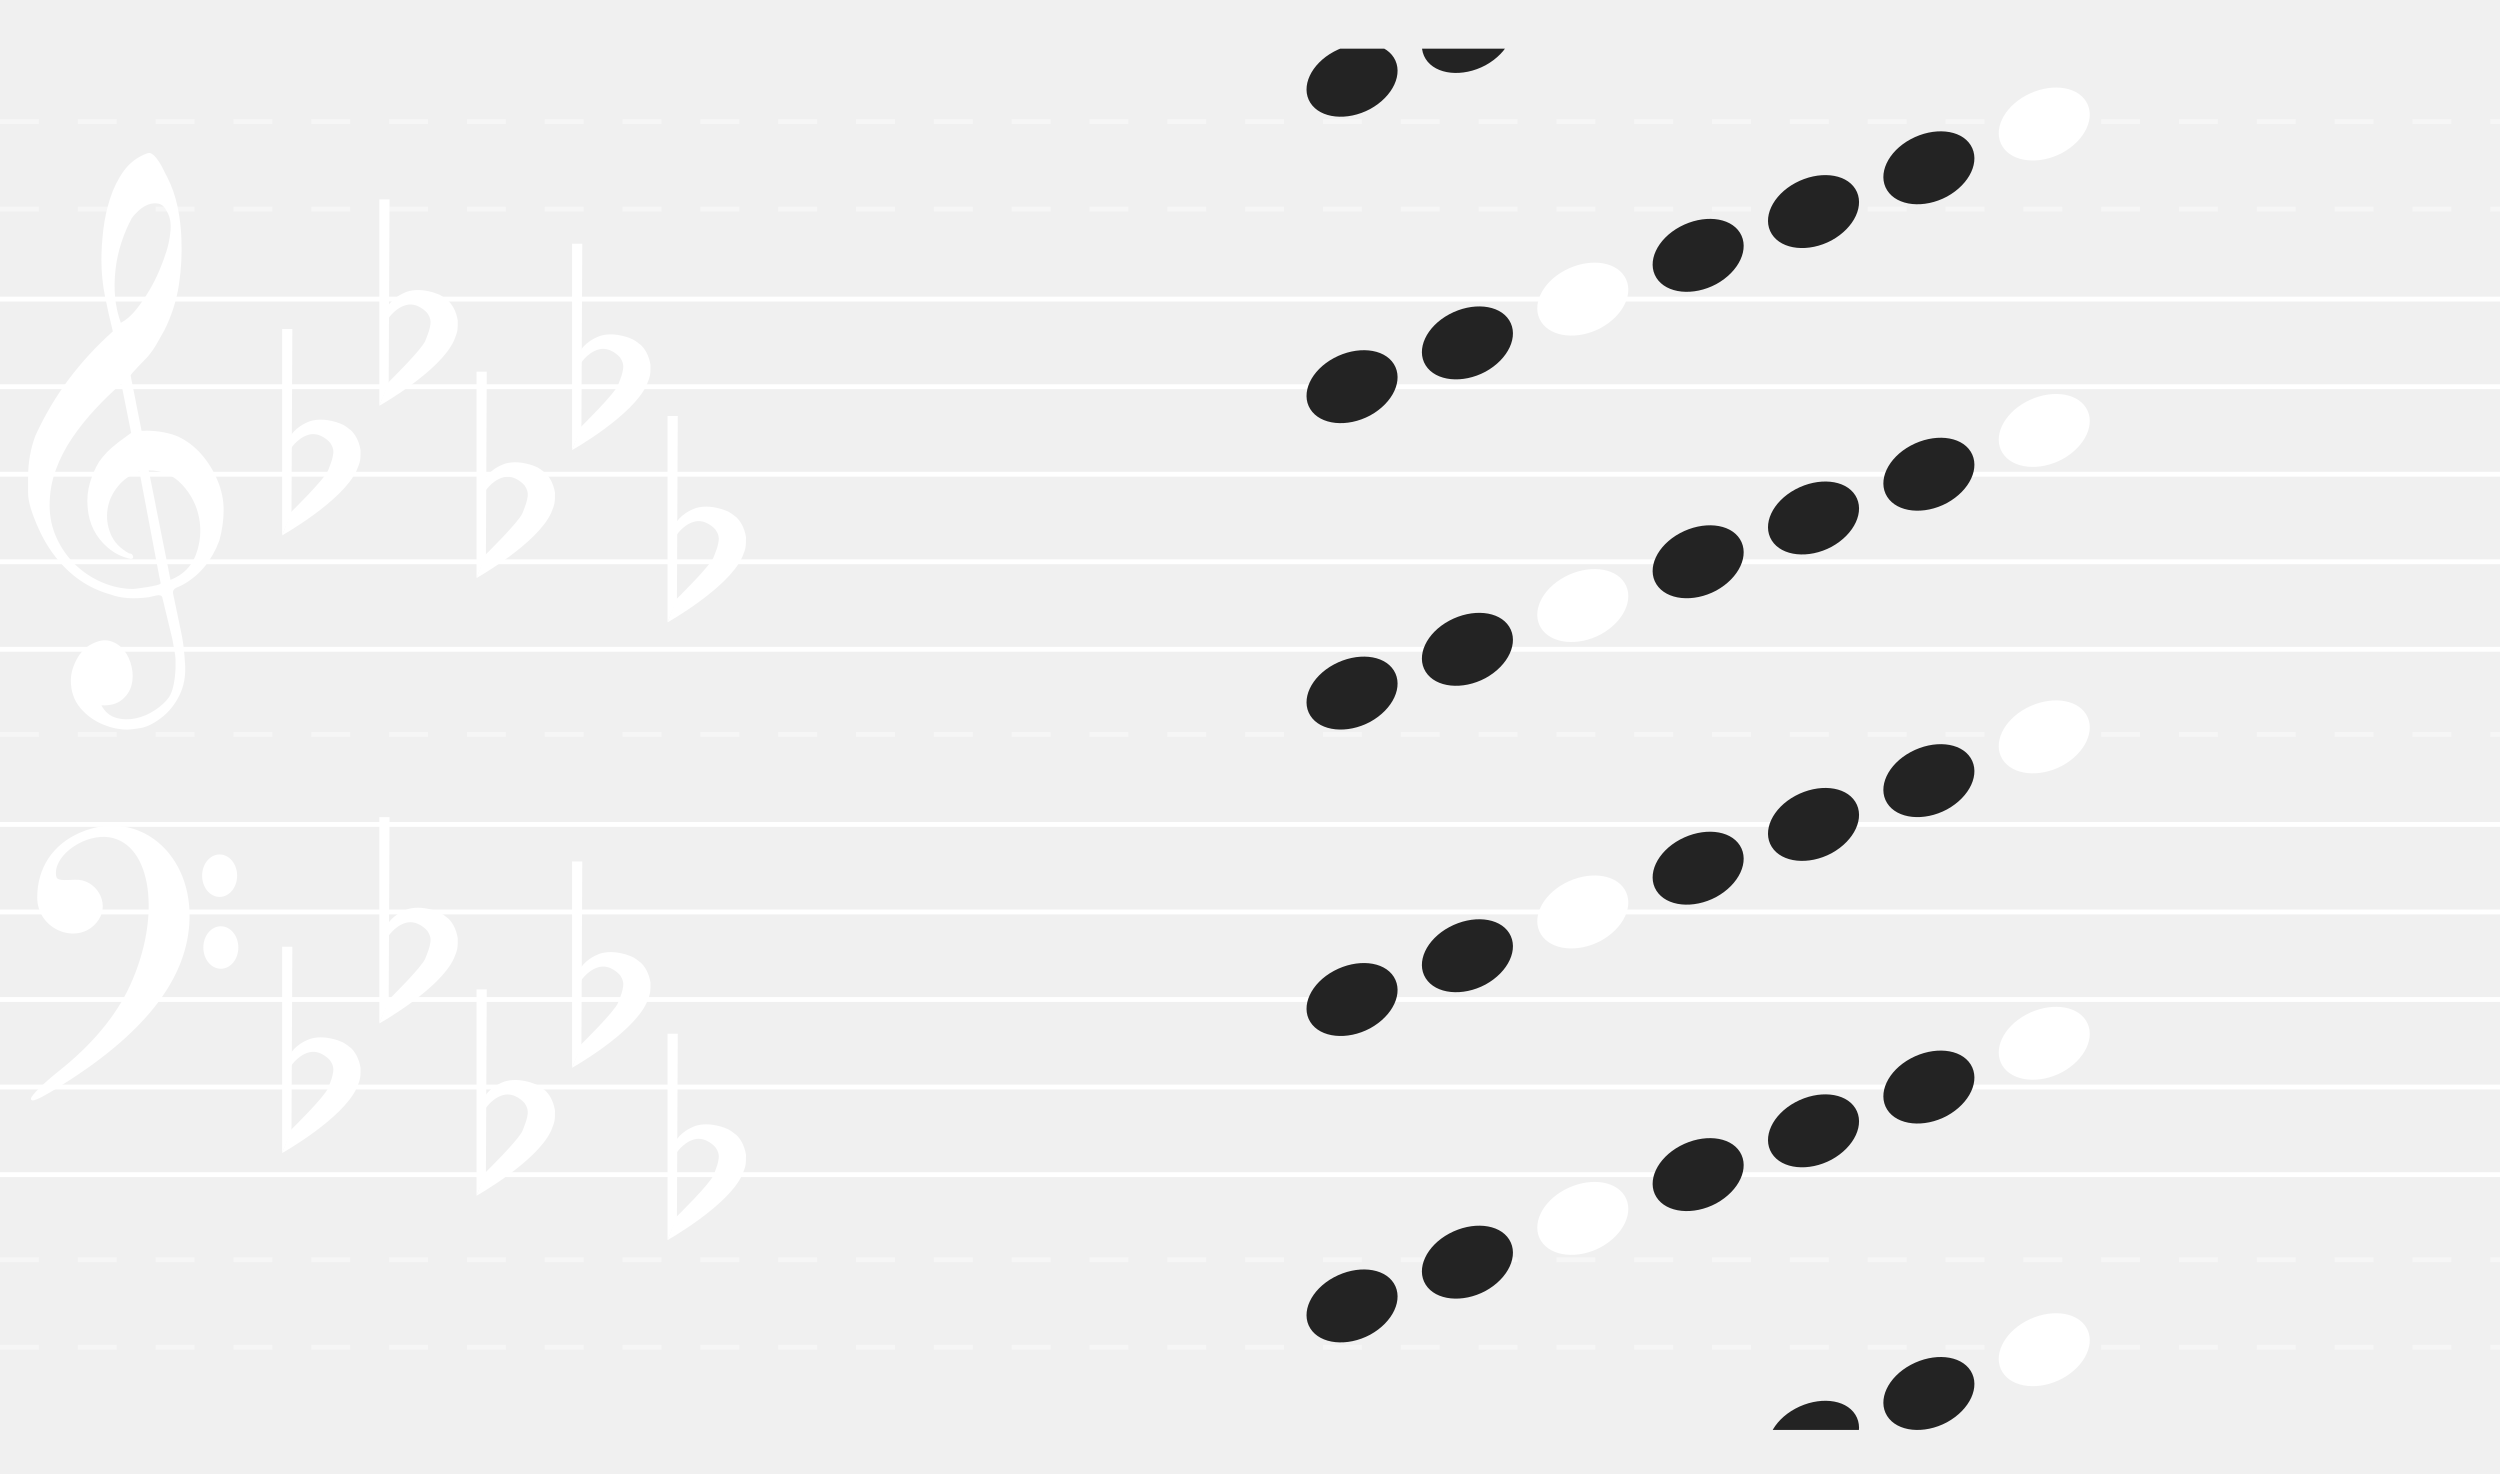
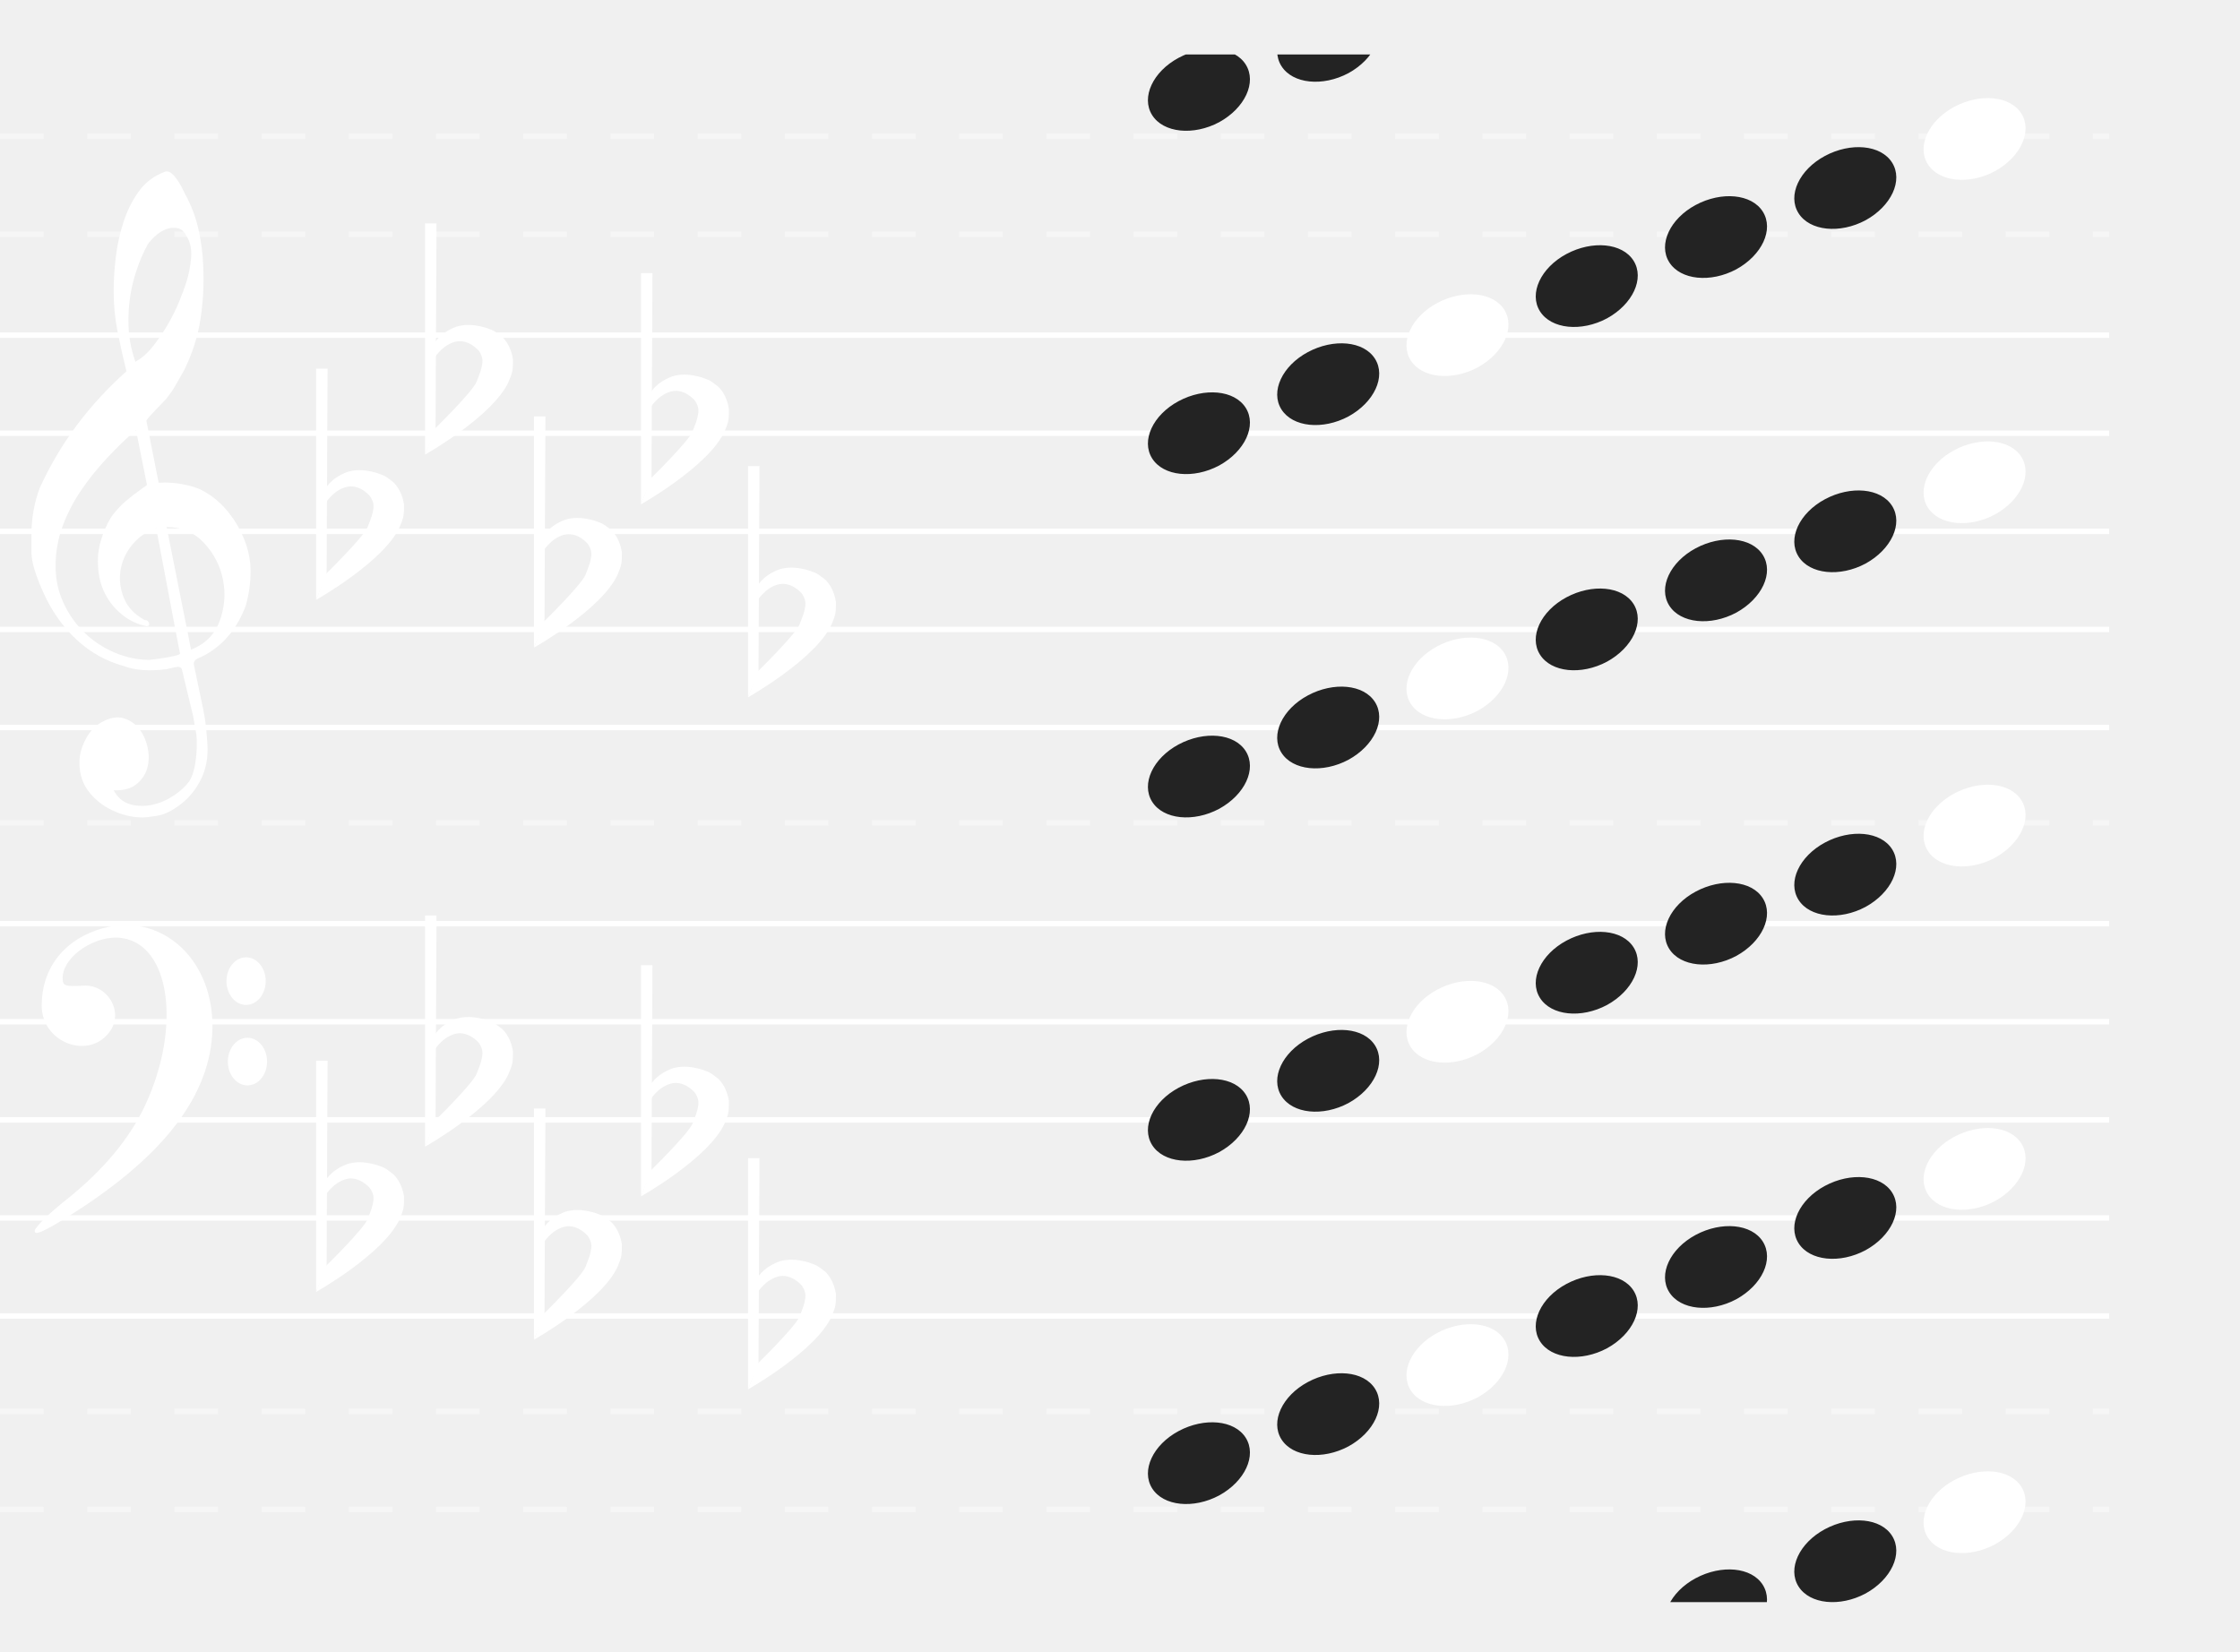
- <svg xmlns="http://www.w3.org/2000/svg" width="514" height="303" viewBox="0 0 514 303" fill="none">
-   <line y1="25" x2="514" y2="25" stroke="white" stroke-opacity="0.4" stroke-dasharray="8 8" />
-   <line y1="43" x2="514" y2="43" stroke="white" stroke-opacity="0.4" stroke-dasharray="8 8" />
-   <path d="M0 61.5H514" stroke="white" />
-   <path d="M0 79.5H514" stroke="white" />
-   <path d="M0 97.5H514" stroke="white" />
-   <path d="M0 115.5H514" stroke="white" />
-   <path d="M0 133.5H514" stroke="white" />
-   <line x1="4.2447e-08" y1="151" x2="514" y2="151" stroke="white" stroke-opacity="0.4" stroke-dasharray="8 8" />
-   <path d="M0 169.5H514" stroke="white" />
-   <path d="M0 187.5H514" stroke="white" />
-   <path d="M0 205.5H514" stroke="white" />
-   <path d="M0 223.5H514" stroke="white" />
-   <path d="M0 241.5H514" stroke="white" />
-   <line x1="4.2447e-08" y1="259" x2="514" y2="259" stroke="white" stroke-opacity="0.4" stroke-dasharray="8 8" />
-   <line x1="4.2447e-08" y1="277" x2="514" y2="277" stroke="white" stroke-opacity="0.4" stroke-dasharray="8 8" />
+ <svg xmlns="http://www.w3.org/2000/svg" width="411" height="303" viewBox="0 0 411 303" fill="none">
+   <line y1="25" x2="387" y2="25" stroke="white" stroke-opacity="0.4" stroke-dasharray="8 8" />
+   <line y1="43" x2="387" y2="43" stroke="white" stroke-opacity="0.4" stroke-dasharray="8 8" />
+   <path d="M0 61.5H387" stroke="white" />
+   <path d="M0 79.5H387" stroke="white" />
+   <path d="M0 97.5H387" stroke="white" />
+   <path d="M0 115.5H387" stroke="white" />
+   <path d="M0 133.5H387" stroke="white" />
+   <line x1="4.2447e-08" y1="151" x2="387" y2="151" stroke="white" stroke-opacity="0.4" stroke-dasharray="8 8" />
+   <path d="M0 169.5H387" stroke="white" />
+   <path d="M0 187.5H387" stroke="white" />
+   <path d="M0 205.5H387" stroke="white" />
+   <path d="M0 223.5H387" stroke="white" />
+   <path d="M0 241.5H387" stroke="white" />
+   <line x1="4.2447e-08" y1="259" x2="387" y2="259" stroke="white" stroke-opacity="0.4" stroke-dasharray="8 8" />
+   <line x1="4.2447e-08" y1="277" x2="387" y2="277" stroke="white" stroke-opacity="0.4" stroke-dasharray="8 8" />
  <path d="M28.663 96.938C26.878 97.542 25.403 98.563 24.238 99.999C23.073 101.435 22.363 103.004 22.108 104.705C21.853 106.406 22.062 108.088 22.736 109.751C23.41 111.414 24.675 112.756 26.532 113.777C26.969 113.777 27.242 113.966 27.352 114.344C27.461 114.722 27.297 114.91 26.86 114.91C25.076 114.533 23.51 113.758 22.162 112.586C19.649 110.431 18.266 107.654 18.011 104.252C17.865 102.551 18.02 100.907 18.475 99.319C18.93 97.731 19.558 96.276 20.36 94.953C21.343 93.555 22.508 92.345 23.856 91.325C23.928 91.249 24.138 91.079 24.484 90.814C24.83 90.55 25.167 90.304 25.494 90.077C25.822 89.851 26.314 89.492 26.969 89L24.948 78.908C23.164 80.457 21.398 82.168 19.65 84.039C17.901 85.91 16.317 87.885 14.897 89.964C13.477 92.043 12.339 94.245 11.483 96.569C10.627 98.894 10.199 101.341 10.199 103.912C10.199 106.293 10.682 108.532 11.647 110.63C12.612 112.728 13.896 114.552 15.498 116.101C17.1 117.651 18.948 118.87 21.043 119.759C23.137 120.647 25.258 121.091 27.406 121.091C27.48 121.091 27.816 121.053 28.417 120.977C29.018 120.902 29.655 120.808 30.329 120.694C31.003 120.581 31.622 120.458 32.186 120.325C32.75 120.193 33.033 120.051 33.033 119.9L32.705 118.313C31.285 110.866 29.937 103.741 28.663 96.938ZM30.575 96.711L35.054 119.22C37.64 118.199 39.387 116.451 40.298 113.975C41.209 111.5 41.417 108.986 40.926 106.435C40.434 103.883 39.278 101.624 37.457 99.659C35.637 97.693 33.342 96.711 30.575 96.711ZM24.839 66.378C25.968 65.772 27.015 64.866 27.98 63.656C28.945 62.447 29.837 61.152 30.657 59.772C31.476 58.393 32.186 56.985 32.787 55.548C33.388 54.112 33.87 52.808 34.234 51.636C34.635 50.389 34.908 48.99 35.054 47.441C35.2 45.891 34.963 44.587 34.344 43.528C33.907 42.584 33.334 42.036 32.623 41.884C31.913 41.733 31.203 41.79 30.493 42.054C29.783 42.319 29.109 42.744 28.471 43.33C27.834 43.916 27.37 44.435 27.079 44.889C26.277 46.363 25.576 48.007 24.976 49.822C24.375 51.636 23.965 53.517 23.747 55.464C23.528 57.41 23.501 59.281 23.665 61.077C23.828 62.872 24.22 64.639 24.839 66.378ZM23.2 68.135C22.581 65.641 22.035 63.193 21.561 60.793C21.088 58.393 20.851 55.926 20.851 53.394C20.851 51.542 20.979 49.51 21.234 47.299C21.489 45.088 21.953 42.933 22.627 40.835C23.3 38.737 24.229 36.857 25.413 35.194C26.596 33.531 28.171 32.321 30.138 31.565C30.32 31.49 30.502 31.452 30.684 31.452C30.939 31.452 31.239 31.603 31.585 31.906C31.931 32.208 32.295 32.652 32.678 33.238C33.06 33.824 33.397 34.428 33.688 35.052C33.979 35.676 34.198 36.101 34.344 36.328C35.327 38.256 36.046 40.306 36.502 42.479C36.957 44.653 37.221 46.817 37.294 48.971C37.439 52.222 37.266 55.435 36.775 58.61C36.283 61.785 35.291 64.885 33.797 67.908C33.288 68.816 32.769 69.732 32.241 70.658C31.713 71.585 31.085 72.482 30.356 73.351C30.211 73.503 29.947 73.777 29.564 74.173C29.181 74.57 28.79 74.977 28.389 75.392C27.989 75.808 27.634 76.196 27.324 76.554C27.015 76.914 26.86 77.131 26.86 77.207L29.099 88.546C29.114 88.621 30.22 88.546 30.22 88.546C32.357 88.574 34.619 88.933 36.584 89.737C38.477 90.644 40.107 91.891 41.473 93.479C42.838 95.067 43.93 96.853 44.75 98.837C45.569 100.821 45.979 102.834 45.979 104.875C45.979 106.916 45.687 108.995 45.105 111.112C43.612 115.119 41.227 118.086 37.949 120.013C37.585 120.24 37.066 120.496 36.392 120.779C35.719 121.062 35.455 121.507 35.6 122.111C36.474 126.23 37.066 129.063 37.376 130.616C37.685 132.168 37.913 134.172 38.058 136.626C38.204 138.973 37.812 141.084 36.884 142.972C35.955 144.869 34.708 146.407 33.142 147.595C31.576 148.79 30.147 149.484 28.854 149.698C27.561 149.906 26.678 150.006 26.205 150.006C24.566 150.006 22.963 149.684 21.398 149.04C19.467 148.289 17.847 147.137 16.536 145.584C15.225 144.031 14.569 142.142 14.569 139.917C14.569 138.515 14.961 137.077 15.744 135.603C16.527 134.129 17.556 133.07 18.83 132.433C20.25 131.675 21.534 131.467 22.681 131.803C23.828 132.147 24.775 132.791 25.522 133.735C26.268 134.68 26.787 135.825 27.079 137.163C27.37 138.508 27.352 139.76 27.024 140.933C26.696 142.107 26.032 143.101 25.03 143.91C24.029 144.725 22.636 145.09 20.851 145.019C21.58 146.378 22.599 147.237 23.91 147.595C25.221 147.96 26.569 147.981 27.952 147.68C29.337 147.38 30.638 146.822 31.858 146.006C33.078 145.198 34.035 144.318 34.726 143.373C35.163 142.693 35.491 141.806 35.71 140.711C35.928 139.61 36.056 138.472 36.092 137.277C36.128 136.089 36.092 135.159 35.983 134.501C35.873 133.835 35.691 132.805 35.436 131.41C34.344 126.838 33.652 123.962 33.36 122.788C33.215 122.414 32.823 122.291 32.186 122.423C31.549 122.556 31.012 122.679 30.575 122.788C27.443 123.21 24.821 123.017 22.709 122.225C19.431 121.318 16.545 119.701 14.05 117.377C11.556 115.053 9.553 112.237 8.042 108.929C6.53 105.622 5.775 103.108 5.775 101.388C5.775 99.669 5.775 98.582 5.775 98.128C5.775 95.067 6.285 92.194 7.304 89.51C9.234 85.314 11.52 81.459 14.16 77.944C16.8 74.429 19.813 71.159 23.2 68.135Z" fill="white" />
  <path d="M49.003 194.808C49.003 197.22 47.391 199.175 45.404 199.175C43.416 199.175 41.805 197.22 41.805 194.808C41.805 192.396 43.416 190.441 45.404 190.441C47.391 190.441 49.003 192.396 49.003 194.808ZM48.754 180.042C48.754 182.454 47.143 184.409 45.155 184.409C43.168 184.409 41.556 182.454 41.556 180.042C41.556 177.63 43.168 175.675 45.155 175.675C47.143 175.675 48.754 177.63 48.754 180.042ZM6.368 225.885C6.368 225.261 8.96 222.695 12.128 220.182C18.939 214.778 23.857 208.866 26.718 202.645C33.279 188.379 31.2 173.504 22.457 172.146C17.621 171.394 11.498 175.482 11.498 179.461C11.498 180.938 11.824 181.057 15.369 180.873C19.707 180.649 22.642 185.54 20.295 189.081C16.585 194.678 7.651 191.463 7.651 184.532C7.651 178.458 10.842 173.623 16.459 171.189C28.479 165.98 39.92 175.583 38.918 190.04C38.097 201.89 29.19 212.956 11.899 223.611C7.797 226.139 6.368 226.726 6.368 225.885Z" fill="white" />
  <path d="M58 194.649H60.104L59.929 232.519L58 237.045V194.649Z" fill="white" />
  <path d="M67.468 223.689C68.169 221.872 68.344 221.474 68.519 220.247C68.695 219.019 67.818 217.967 67.818 217.967C67.818 217.967 65.89 215.688 63.435 216.389C60.98 217.091 59.578 219.545 59.578 219.545V216.915C59.578 216.915 60.455 214.812 63.786 213.584C65.013 213.234 66.591 213.058 69.045 213.76C70.448 214.286 70.448 214.11 72.201 215.513C72.903 216.214 73.779 217.441 74.13 219.545C74.13 221.474 74.13 221.825 73.341 223.689C70.448 230.065 58 237.078 58 237.078L59.841 232.28C59.841 232.28 66.766 225.506 67.468 223.689Z" fill="white" />
  <path d="M77.987 168H80.091L79.915 205.87L77.987 210.396V168Z" fill="white" />
  <path d="M87.454 197.04C88.156 195.223 88.331 194.825 88.506 193.597C88.682 192.37 87.805 191.318 87.805 191.318C87.805 191.318 85.876 189.039 83.422 189.74C80.967 190.441 79.565 192.896 79.565 192.896V190.266C79.565 190.266 80.441 188.162 83.772 186.935C85 186.584 86.578 186.409 89.032 187.11C90.435 187.636 90.435 187.461 92.188 188.864C92.889 189.565 93.766 190.792 94.117 192.896C94.117 194.825 94.117 195.175 93.328 197.04C90.435 203.416 77.987 210.429 77.987 210.429L79.828 205.631C79.828 205.631 86.753 198.857 87.454 197.04Z" fill="white" />
  <path d="M97.974 203.416H100.078L99.903 241.286L97.974 245.812V203.416Z" fill="white" />
  <path d="M107.442 232.455C108.143 230.638 108.318 230.24 108.494 229.013C108.669 227.786 107.792 226.734 107.792 226.734C107.792 226.734 105.864 224.455 103.409 225.156C100.955 225.857 99.552 228.312 99.552 228.312V225.682C99.552 225.682 100.429 223.578 103.76 222.351C104.987 222 106.565 221.825 109.02 222.526C110.422 223.052 110.422 222.877 112.175 224.279C112.877 224.981 113.753 226.208 114.104 228.312C114.104 230.24 114.104 230.591 113.316 232.455C110.422 238.831 97.974 245.844 97.974 245.844L99.816 241.046C99.816 241.046 106.74 234.273 107.442 232.455Z" fill="white" />
  <path d="M117.611 177.117H119.714L119.539 214.987L117.611 219.513V177.117Z" fill="white" />
  <path d="M127.078 206.157C127.779 204.34 127.955 203.942 128.13 202.715C128.305 201.487 127.429 200.435 127.429 200.435C127.429 200.435 125.5 198.156 123.046 198.857C120.591 199.559 119.189 202.013 119.189 202.013V199.383C119.189 199.383 120.065 197.28 123.396 196.052C124.624 195.702 126.202 195.526 128.656 196.228C130.059 196.754 130.059 196.578 131.812 197.981C132.513 198.682 133.39 199.909 133.74 202.013C133.74 203.942 133.74 204.292 132.952 206.157C130.059 212.533 117.611 219.546 117.611 219.546L119.452 214.748C119.452 214.748 126.377 207.974 127.078 206.157Z" fill="white" />
  <path d="M137.247 212.532H139.35L139.175 250.402L137.247 254.928V212.532Z" fill="white" />
  <path d="M146.714 241.572C147.415 239.755 147.591 239.357 147.766 238.13C147.941 236.903 147.065 235.851 147.065 235.851C147.065 235.851 145.136 233.571 142.682 234.273C140.227 234.974 138.824 237.428 138.824 237.428V234.799C138.824 234.799 139.701 232.695 143.032 231.467C144.259 231.117 145.837 230.941 148.292 231.643C149.695 232.169 149.695 231.993 151.448 233.396C152.149 234.097 153.026 235.325 153.376 237.428C153.376 239.357 153.376 239.708 152.588 241.572C149.695 247.948 137.246 254.961 137.246 254.961L139.088 250.163C139.088 250.163 146.013 243.39 146.714 241.572Z" fill="white" />
  <path d="M58 67.649H60.104L59.929 105.519L58 110.045V67.649Z" fill="white" />
  <path d="M67.468 96.689C68.169 94.872 68.344 94.474 68.519 93.247C68.695 92.019 67.818 90.967 67.818 90.967C67.818 90.967 65.89 88.688 63.435 89.389C60.98 90.091 59.578 92.545 59.578 92.545V89.915C59.578 89.915 60.455 87.812 63.786 86.584C65.013 86.234 66.591 86.058 69.045 86.76C70.448 87.285 70.448 87.11 72.201 88.513C72.903 89.214 73.779 90.441 74.13 92.545C74.13 94.474 74.13 94.825 73.341 96.689C70.448 103.065 58 110.078 58 110.078L59.841 105.28C59.841 105.28 66.766 98.506 67.468 96.689Z" fill="white" />
  <path d="M77.987 41H80.091L79.915 78.87L77.987 83.396V41Z" fill="white" />
  <path d="M87.454 70.04C88.156 68.222 88.331 67.825 88.506 66.597C88.682 65.37 87.805 64.318 87.805 64.318C87.805 64.318 85.876 62.039 83.422 62.74C80.967 63.441 79.565 65.896 79.565 65.896V63.266C79.565 63.266 80.441 61.162 83.772 59.935C85 59.584 86.578 59.409 89.032 60.11C90.435 60.636 90.435 60.461 92.188 61.864C92.889 62.565 93.766 63.792 94.117 65.896C94.117 67.825 94.117 68.175 93.328 70.04C90.435 76.415 77.987 83.428 77.987 83.428L79.828 78.631C79.828 78.631 86.753 71.857 87.454 70.04Z" fill="white" />
  <path d="M97.974 76.416H100.078L99.903 114.286L97.974 118.812V76.416Z" fill="white" />
  <path d="M107.442 105.455C108.143 103.638 108.318 103.24 108.494 102.013C108.669 100.786 107.792 99.734 107.792 99.734C107.792 99.734 105.864 97.454 103.409 98.156C100.955 98.857 99.552 101.312 99.552 101.312V98.682C99.552 98.682 100.429 96.578 103.76 95.351C104.987 95 106.565 94.825 109.02 95.526C110.422 96.052 110.422 95.877 112.175 97.279C112.877 97.981 113.753 99.208 114.104 101.312C114.104 103.24 114.104 103.591 113.316 105.455C110.422 111.831 97.974 118.844 97.974 118.844L99.816 114.046C99.816 114.046 106.74 107.273 107.442 105.455Z" fill="white" />
  <path d="M117.611 50.117H119.714L119.539 87.987L117.611 92.513V50.117Z" fill="white" />
  <path d="M127.078 79.157C127.779 77.34 127.955 76.942 128.13 75.715C128.305 74.487 127.429 73.435 127.429 73.435C127.429 73.435 125.5 71.156 123.046 71.857C120.591 72.559 119.189 75.013 119.189 75.013V72.383C119.189 72.383 120.065 70.279 123.396 69.052C124.624 68.702 126.202 68.526 128.656 69.228C130.059 69.754 130.059 69.578 131.812 70.981C132.513 71.682 133.39 72.909 133.74 75.013C133.74 76.942 133.74 77.293 132.952 79.157C130.059 85.533 117.611 92.546 117.611 92.546L119.452 87.748C119.452 87.748 126.377 80.974 127.078 79.157Z" fill="white" />
  <path d="M137.247 85.532H139.35L139.175 123.402L137.247 127.928V85.532Z" fill="white" />
  <path d="M146.714 114.572C147.415 112.755 147.591 112.357 147.766 111.13C147.941 109.903 147.065 108.851 147.065 108.851C147.065 108.851 145.136 106.571 142.682 107.273C140.227 107.974 138.824 110.428 138.824 110.428V107.799C138.824 107.799 139.701 105.695 143.032 104.467C144.259 104.117 145.837 103.941 148.292 104.643C149.695 105.169 149.695 104.993 151.448 106.396C152.149 107.097 153.026 108.325 153.376 110.428C153.376 112.357 153.376 112.708 152.588 114.572C149.695 120.948 137.246 127.961 137.246 127.961L139.088 123.163C139.088 123.163 146.013 116.39 146.714 114.572Z" fill="white" />
  <g clip-path="url(#clip0_25_4387)">
-     <path d="M269.396 21.121C267.333 17.844 269.544 13.134 274.26 10.608C278.977 8.083 284.504 8.561 286.568 11.837C288.631 15.114 286.42 19.824 281.704 22.418C276.987 24.944 271.46 24.398 269.396 21.121Z" fill="#232323" />
-     <path d="M293.116 12.121C291.052 8.844 293.263 4.134 297.98 1.608C302.696 -0.917 308.223 -0.439 310.287 2.837C312.35 6.114 310.14 10.824 305.423 13.418C300.706 15.944 295.179 15.398 293.116 12.121Z" fill="#232323" />
-     <path d="M269.396 84.121C267.333 80.844 269.544 76.134 274.26 73.609C278.977 71.083 284.504 71.561 286.568 74.837C288.631 78.114 286.42 82.824 281.704 85.418C276.987 87.944 271.46 87.397 269.396 84.121Z" fill="#232323" />
-     <path d="M293.116 75.121C291.052 71.844 293.263 67.134 297.98 64.609C302.696 62.083 308.223 62.561 310.287 65.837C312.35 69.114 310.14 73.824 305.423 76.418C300.706 78.944 295.179 78.397 293.116 75.121Z" fill="#232323" />
-     <path d="M316.835 66.121C314.772 62.844 316.983 58.134 321.699 55.608C326.416 53.083 331.943 53.561 334.006 56.837C336.07 60.114 333.859 64.824 329.142 67.418C324.426 69.944 318.899 69.397 316.835 66.121Z" fill="white" />
-     <path d="M340.555 57.121C338.491 53.844 340.702 49.134 345.419 46.608C350.135 44.083 355.662 44.561 357.726 47.837C359.789 51.114 357.579 55.824 352.862 58.418C348.145 60.944 342.618 60.398 340.555 57.121Z" fill="#232323" />
-     <path d="M364.274 48.121C362.211 44.844 364.421 40.134 369.138 37.608C373.855 35.083 379.382 35.561 381.445 38.837C383.509 42.114 381.298 46.824 376.581 49.418C371.865 51.944 366.338 51.398 364.274 48.121Z" fill="#232323" />
-     <path d="M387.994 39.121C385.93 35.844 388.141 31.134 392.858 28.608C397.574 26.083 403.101 26.561 405.165 29.837C407.228 33.114 405.018 37.824 400.301 40.418C395.584 42.944 390.057 42.398 387.994 39.121Z" fill="#232323" />
-     <path d="M411.713 30.121C409.65 26.844 411.86 22.134 416.577 19.608C421.294 17.083 426.821 17.561 428.884 20.837C430.948 24.114 428.737 28.824 424.02 31.418C419.304 33.944 413.777 33.398 411.713 30.121Z" fill="white" />
-     <path d="M269.396 147.121C267.333 143.844 269.544 139.134 274.26 136.608C278.977 134.083 284.504 134.561 286.568 137.837C288.631 141.114 286.42 145.824 281.704 148.418C276.987 150.944 271.46 150.398 269.396 147.121Z" fill="#232323" />
-     <path d="M293.116 138.121C291.052 134.844 293.263 130.134 297.98 127.608C302.696 125.083 308.223 125.561 310.287 128.837C312.35 132.114 310.14 136.824 305.423 139.418C300.706 141.944 295.179 141.398 293.116 138.121Z" fill="#232323" />
-     <path d="M316.835 129.121C314.772 125.844 316.983 121.134 321.699 118.608C326.416 116.083 331.943 116.561 334.006 119.837C336.07 123.114 333.859 127.824 329.142 130.418C324.426 132.944 318.899 132.398 316.835 129.121Z" fill="white" />
-     <path d="M340.555 120.121C338.491 116.844 340.702 112.134 345.419 109.608C350.135 107.083 355.662 107.561 357.726 110.837C359.789 114.114 357.579 118.824 352.862 121.418C348.145 123.944 342.618 123.398 340.555 120.121Z" fill="#232323" />
-     <path d="M364.274 111.121C362.211 107.844 364.421 103.134 369.138 100.608C373.855 98.083 379.382 98.561 381.445 101.837C383.509 105.114 381.298 109.824 376.581 112.418C371.865 114.944 366.338 114.398 364.274 111.121Z" fill="#232323" />
-     <path d="M387.994 102.121C385.93 98.844 388.141 94.134 392.858 91.609C397.574 89.083 403.101 89.561 405.165 92.837C407.228 96.114 405.018 100.824 400.301 103.418C395.584 105.944 390.057 105.398 387.994 102.121Z" fill="#232323" />
-     <path d="M411.713 93.121C409.65 89.844 411.86 85.134 416.577 82.609C421.294 80.083 426.821 80.561 428.884 83.837C430.948 87.114 428.737 91.824 424.02 94.418C419.304 96.944 413.777 96.397 411.713 93.121Z" fill="white" />
-     <path d="M269.396 210.121C267.333 206.844 269.544 202.134 274.26 199.608C278.977 197.083 284.504 197.561 286.568 200.837C288.631 204.114 286.42 208.824 281.704 211.418C276.987 213.944 271.46 213.398 269.396 210.121Z" fill="#232323" />
-     <path d="M293.116 201.121C291.052 197.844 293.263 193.134 297.98 190.608C302.696 188.083 308.223 188.561 310.287 191.837C312.35 195.114 310.14 199.824 305.423 202.418C300.706 204.944 295.179 204.398 293.116 201.121Z" fill="#232323" />
-     <path d="M316.835 192.121C314.772 188.844 316.983 184.134 321.699 181.608C326.416 179.083 331.943 179.561 334.006 182.837C336.07 186.114 333.859 190.824 329.142 193.418C324.426 195.944 318.899 195.398 316.835 192.121Z" fill="white" />
-     <path d="M340.555 183.121C338.491 179.844 340.702 175.134 345.419 172.608C350.135 170.083 355.662 170.561 357.726 173.837C359.789 177.114 357.579 181.824 352.862 184.418C348.145 186.944 342.618 186.398 340.555 183.121Z" fill="#232323" />
-     <path d="M364.274 174.121C362.211 170.844 364.421 166.134 369.138 163.608C373.855 161.083 379.382 161.561 381.445 164.837C383.509 168.114 381.298 172.824 376.581 175.418C371.865 177.944 366.338 177.398 364.274 174.121Z" fill="#232323" />
-     <path d="M387.994 165.121C385.93 161.844 388.141 157.134 392.858 154.608C397.574 152.083 403.101 152.561 405.165 155.837C407.228 159.114 405.018 163.824 400.301 166.418C395.584 168.944 390.057 168.398 387.994 165.121Z" fill="#232323" />
-     <path d="M411.713 156.121C409.65 152.844 411.86 148.134 416.577 145.608C421.294 143.083 426.821 143.561 428.884 146.837C430.948 150.114 428.737 154.824 424.02 157.418C419.304 159.944 413.777 159.398 411.713 156.121Z" fill="white" />
-     <path d="M269.396 273.121C267.333 269.844 269.544 265.134 274.26 262.608C278.977 260.083 284.504 260.561 286.568 263.837C288.631 267.114 286.42 271.824 281.704 274.418C276.987 276.944 271.46 276.398 269.396 273.121Z" fill="#232323" />
-     <path d="M293.116 264.121C291.052 260.844 293.263 256.134 297.98 253.608C302.696 251.083 308.223 251.561 310.287 254.837C312.35 258.114 310.14 262.824 305.423 265.418C300.706 267.944 295.179 267.398 293.116 264.121Z" fill="#232323" />
-     <path d="M316.835 255.121C314.772 251.844 316.983 247.134 321.699 244.608C326.416 242.083 331.943 242.561 334.006 245.837C336.07 249.114 333.859 253.824 329.142 256.418C324.426 258.944 318.899 258.398 316.835 255.121Z" fill="white" />
-     <path d="M340.555 246.121C338.491 242.844 340.702 238.134 345.419 235.608C350.135 233.083 355.662 233.561 357.726 236.837C359.789 240.114 357.579 244.824 352.862 247.418C348.145 249.944 342.618 249.398 340.555 246.121Z" fill="#232323" />
-     <path d="M364.274 237.121C362.211 233.844 364.421 229.134 369.138 226.608C373.855 224.083 379.382 224.561 381.445 227.837C383.509 231.114 381.298 235.824 376.581 238.418C371.865 240.944 366.338 240.398 364.274 237.121Z" fill="#232323" />
-     <path d="M387.994 228.121C385.93 224.844 388.141 220.134 392.858 217.608C397.574 215.083 403.101 215.561 405.165 218.837C407.228 222.114 405.018 226.824 400.301 229.418C395.584 231.944 390.057 231.398 387.994 228.121Z" fill="#232323" />
-     <path d="M411.713 219.121C409.65 215.844 411.86 211.134 416.577 208.608C421.294 206.083 426.821 206.561 428.884 209.837C430.948 213.114 428.737 217.824 424.02 220.418C419.304 222.944 413.777 222.398 411.713 219.121Z" fill="white" />
-     <path d="M364.274 300.121C362.211 296.844 364.421 292.134 369.138 289.608C373.855 287.083 379.382 287.561 381.445 290.837C383.509 294.114 381.298 298.824 376.581 301.418C371.865 303.944 366.338 303.398 364.274 300.121Z" fill="#232323" />
-     <path d="M387.994 291.121C385.93 287.844 388.141 283.134 392.858 280.608C397.574 278.083 403.101 278.561 405.165 281.837C407.228 285.114 405.018 289.824 400.301 292.418C395.584 294.944 390.057 294.398 387.994 291.121Z" fill="#232323" />
-     <path d="M411.713 282.121C409.65 278.844 411.86 274.134 416.577 271.608C421.294 269.083 426.821 269.561 428.884 272.837C430.948 276.114 428.737 280.824 424.02 283.418C419.304 285.944 413.777 285.398 411.713 282.121Z" fill="white" />
+     <path d="M211.396 21.121C209.333 17.844 211.544 13.134 216.26 10.608C220.977 8.083 226.504 8.561 228.568 11.837C230.631 15.114 228.42 19.824 223.704 22.418C218.987 24.944 213.46 24.398 211.396 21.121Z" fill="#232323" />
+     <path d="M235.116 12.121C233.052 8.844 235.263 4.134 239.98 1.608C244.696 -0.917 250.223 -0.439 252.287 2.837C254.35 6.114 252.14 10.824 247.423 13.418C242.706 15.944 237.179 15.398 235.116 12.121Z" fill="#232323" />
+     <path d="M211.396 84.121C209.333 80.844 211.544 76.134 216.26 73.609C220.977 71.083 226.504 71.561 228.568 74.837C230.631 78.114 228.42 82.824 223.704 85.418C218.987 87.944 213.46 87.397 211.396 84.121Z" fill="#232323" />
+     <path d="M235.116 75.121C233.052 71.844 235.263 67.134 239.98 64.609C244.696 62.083 250.223 62.561 252.287 65.837C254.35 69.114 252.14 73.824 247.423 76.418C242.706 78.944 237.179 78.397 235.116 75.121Z" fill="#232323" />
+     <path d="M258.835 66.121C256.772 62.844 258.983 58.134 263.699 55.608C268.416 53.083 273.943 53.561 276.006 56.837C278.07 60.114 275.859 64.824 271.142 67.418C266.426 69.944 260.899 69.397 258.835 66.121Z" fill="white" />
+     <path d="M282.555 57.121C280.491 53.844 282.702 49.134 287.419 46.608C292.135 44.083 297.662 44.561 299.726 47.837C301.789 51.114 299.579 55.824 294.862 58.418C290.145 60.944 284.618 60.398 282.555 57.121Z" fill="#232323" />
+     <path d="M306.274 48.121C304.211 44.844 306.421 40.134 311.138 37.608C315.855 35.083 321.382 35.561 323.445 38.837C325.509 42.114 323.298 46.824 318.581 49.418C313.865 51.944 308.338 51.398 306.274 48.121Z" fill="#232323" />
+     <path d="M329.994 39.121C327.93 35.844 330.141 31.134 334.858 28.608C339.574 26.083 345.101 26.561 347.165 29.837C349.228 33.114 347.018 37.824 342.301 40.418C337.584 42.944 332.057 42.398 329.994 39.121Z" fill="#232323" />
+     <path d="M353.713 30.121C351.65 26.844 353.86 22.134 358.577 19.608C363.294 17.083 368.821 17.561 370.884 20.837C372.948 24.114 370.737 28.824 366.02 31.418C361.304 33.944 355.777 33.398 353.713 30.121Z" fill="white" />
+     <path d="M211.396 147.121C209.333 143.844 211.544 139.134 216.26 136.608C220.977 134.083 226.504 134.561 228.568 137.837C230.631 141.114 228.42 145.824 223.704 148.418C218.987 150.944 213.46 150.398 211.396 147.121Z" fill="#232323" />
+     <path d="M235.116 138.121C233.052 134.844 235.263 130.134 239.98 127.608C244.696 125.083 250.223 125.561 252.287 128.837C254.35 132.114 252.14 136.824 247.423 139.418C242.706 141.944 237.179 141.398 235.116 138.121Z" fill="#232323" />
+     <path d="M258.835 129.121C256.772 125.844 258.983 121.134 263.699 118.608C268.416 116.083 273.943 116.561 276.006 119.837C278.07 123.114 275.859 127.824 271.142 130.418C266.426 132.944 260.899 132.398 258.835 129.121Z" fill="white" />
+     <path d="M282.555 120.121C280.491 116.844 282.702 112.134 287.419 109.608C292.135 107.083 297.662 107.561 299.726 110.837C301.789 114.114 299.579 118.824 294.862 121.418C290.145 123.944 284.618 123.398 282.555 120.121Z" fill="#232323" />
+     <path d="M306.274 111.121C304.211 107.844 306.421 103.134 311.138 100.608C315.855 98.083 321.382 98.561 323.445 101.837C325.509 105.114 323.298 109.824 318.581 112.418C313.865 114.944 308.338 114.398 306.274 111.121Z" fill="#232323" />
+     <path d="M329.994 102.121C327.93 98.844 330.141 94.134 334.858 91.609C339.574 89.083 345.101 89.561 347.165 92.837C349.228 96.114 347.018 100.824 342.301 103.418C337.584 105.944 332.057 105.398 329.994 102.121Z" fill="#232323" />
+     <path d="M353.713 93.121C351.65 89.844 353.86 85.134 358.577 82.609C363.294 80.083 368.821 80.561 370.884 83.837C372.948 87.114 370.737 91.824 366.02 94.418C361.304 96.944 355.777 96.397 353.713 93.121Z" fill="white" />
+     <path d="M211.396 210.121C209.333 206.844 211.544 202.134 216.26 199.608C220.977 197.083 226.504 197.561 228.568 200.837C230.631 204.114 228.42 208.824 223.704 211.418C218.987 213.944 213.46 213.398 211.396 210.121Z" fill="#232323" />
+     <path d="M235.116 201.121C233.052 197.844 235.263 193.134 239.98 190.608C244.696 188.083 250.223 188.561 252.287 191.837C254.35 195.114 252.14 199.824 247.423 202.418C242.706 204.944 237.179 204.398 235.116 201.121Z" fill="#232323" />
+     <path d="M258.835 192.121C256.772 188.844 258.983 184.134 263.699 181.608C268.416 179.083 273.943 179.561 276.006 182.837C278.07 186.114 275.859 190.824 271.142 193.418C266.426 195.944 260.899 195.398 258.835 192.121Z" fill="white" />
+     <path d="M282.555 183.121C280.491 179.844 282.702 175.134 287.419 172.608C292.135 170.083 297.662 170.561 299.726 173.837C301.789 177.114 299.579 181.824 294.862 184.418C290.145 186.944 284.618 186.398 282.555 183.121Z" fill="#232323" />
+     <path d="M306.274 174.121C304.211 170.844 306.421 166.134 311.138 163.608C315.855 161.083 321.382 161.561 323.445 164.837C325.509 168.114 323.298 172.824 318.581 175.418C313.865 177.944 308.338 177.398 306.274 174.121Z" fill="#232323" />
+     <path d="M329.994 165.121C327.93 161.844 330.141 157.134 334.858 154.608C339.574 152.083 345.101 152.561 347.165 155.837C349.228 159.114 347.018 163.824 342.301 166.418C337.584 168.944 332.057 168.398 329.994 165.121Z" fill="#232323" />
+     <path d="M353.713 156.121C351.65 152.844 353.86 148.134 358.577 145.608C363.294 143.083 368.821 143.561 370.884 146.837C372.948 150.114 370.737 154.824 366.02 157.418C361.304 159.944 355.777 159.398 353.713 156.121Z" fill="white" />
+     <path d="M211.396 273.121C209.333 269.844 211.544 265.134 216.26 262.608C220.977 260.083 226.504 260.561 228.568 263.837C230.631 267.114 228.42 271.824 223.704 274.418C218.987 276.944 213.46 276.398 211.396 273.121Z" fill="#232323" />
+     <path d="M235.116 264.121C233.052 260.844 235.263 256.134 239.98 253.608C244.696 251.083 250.223 251.561 252.287 254.837C254.35 258.114 252.14 262.824 247.423 265.418C242.706 267.944 237.179 267.398 235.116 264.121Z" fill="#232323" />
+     <path d="M258.835 255.121C256.772 251.844 258.983 247.134 263.699 244.608C268.416 242.083 273.943 242.561 276.006 245.837C278.07 249.114 275.859 253.824 271.142 256.418C266.426 258.944 260.899 258.398 258.835 255.121Z" fill="white" />
+     <path d="M282.555 246.121C280.491 242.844 282.702 238.134 287.419 235.608C292.135 233.083 297.662 233.561 299.726 236.837C301.789 240.114 299.579 244.824 294.862 247.418C290.145 249.944 284.618 249.398 282.555 246.121Z" fill="#232323" />
+     <path d="M306.274 237.121C304.211 233.844 306.421 229.134 311.138 226.608C315.855 224.083 321.382 224.561 323.445 227.837C325.509 231.114 323.298 235.824 318.581 238.418C313.865 240.944 308.338 240.398 306.274 237.121Z" fill="#232323" />
+     <path d="M329.994 228.121C327.93 224.844 330.141 220.134 334.858 217.608C339.574 215.083 345.101 215.561 347.165 218.837C349.228 222.114 347.018 226.824 342.301 229.418C337.584 231.944 332.057 231.398 329.994 228.121Z" fill="#232323" />
+     <path d="M353.713 219.121C351.65 215.844 353.86 211.134 358.577 208.608C363.294 206.083 368.821 206.561 370.884 209.837C372.948 213.114 370.737 217.824 366.02 220.418C361.304 222.944 355.777 222.398 353.713 219.121Z" fill="white" />
+     <path d="M306.272 300.121C304.208 296.844 306.419 292.134 311.136 289.608C315.853 287.083 321.38 287.561 323.443 290.837C325.507 294.114 323.296 298.824 318.579 301.418C313.863 303.944 308.336 303.398 306.272 300.121Z" fill="#232323" />
+     <path d="M329.991 291.121C327.928 287.844 330.139 283.134 334.855 280.608C339.572 278.083 345.099 278.561 347.163 281.837C349.226 285.114 347.015 289.824 342.299 292.418C337.582 294.944 332.055 294.398 329.991 291.121Z" fill="#232323" />
+     <path d="M353.711 282.121C351.647 278.844 353.858 274.134 358.575 271.608C363.292 269.083 368.819 269.561 370.882 272.837C372.946 276.114 370.735 280.824 366.018 283.418C361.302 285.944 355.774 285.398 353.711 282.121Z" fill="white" />
  </g>
  <defs>
    <clipPath id="clip0_25_4387">
-       <rect width="306" height="284" fill="white" transform="translate(208 10)" />
+       <rect width="174" height="284" fill="white" transform="translate(208 10)" />
    </clipPath>
  </defs>
</svg>
